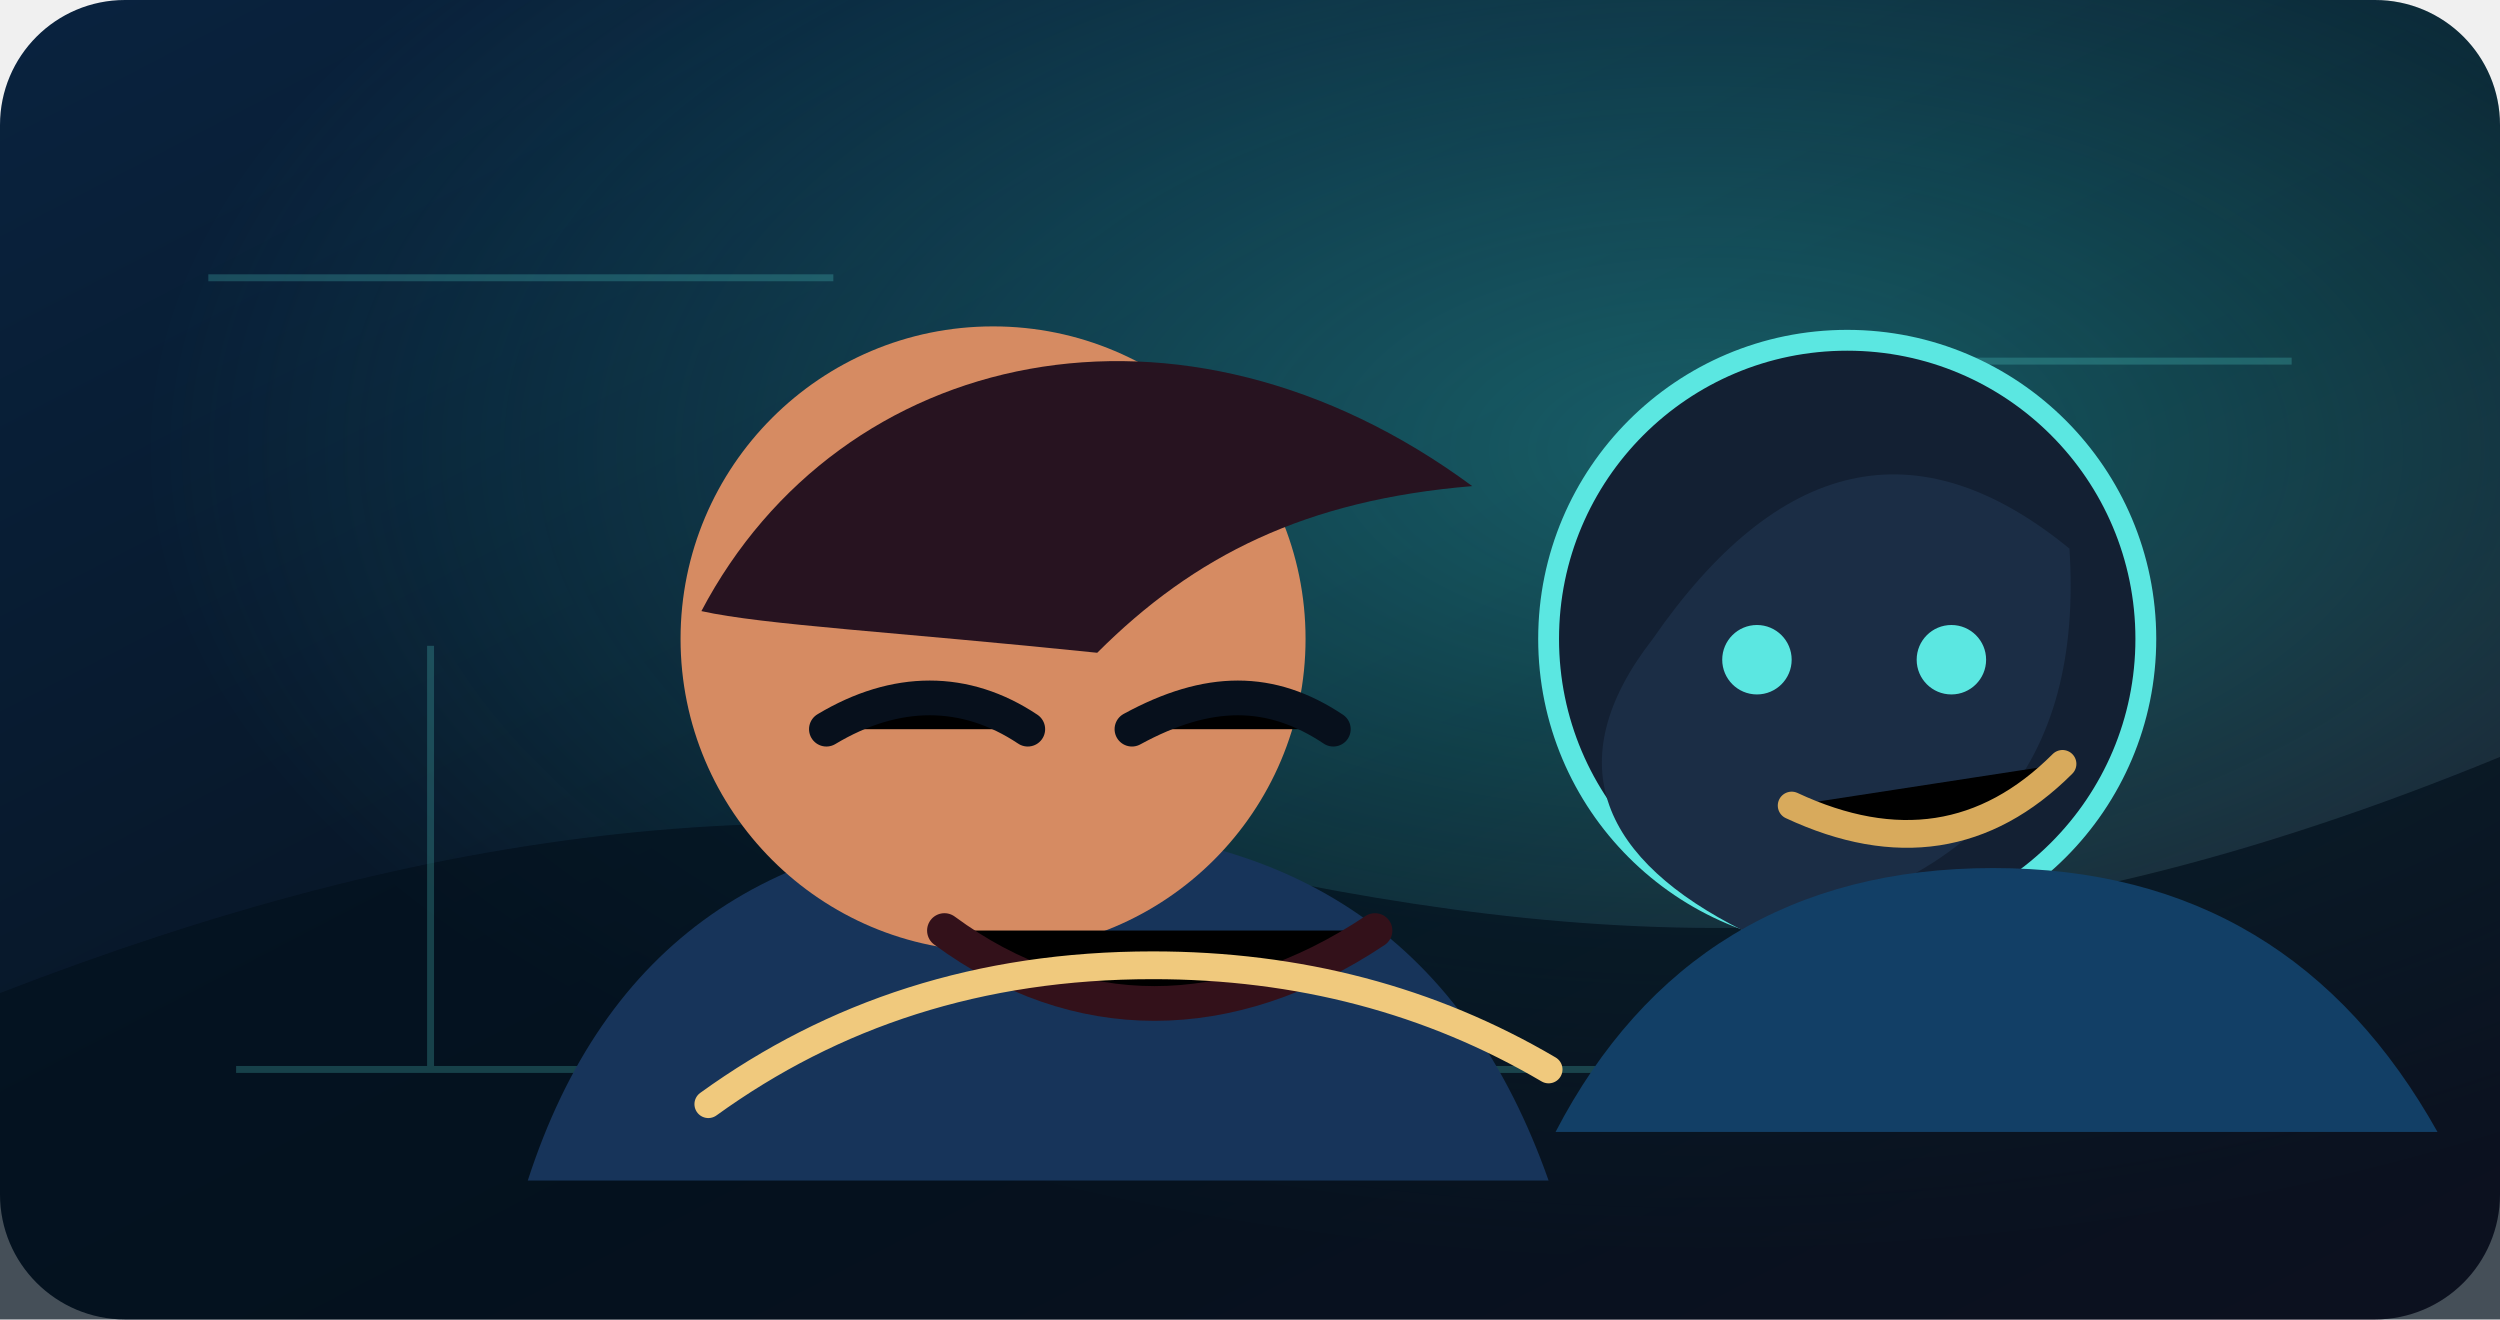
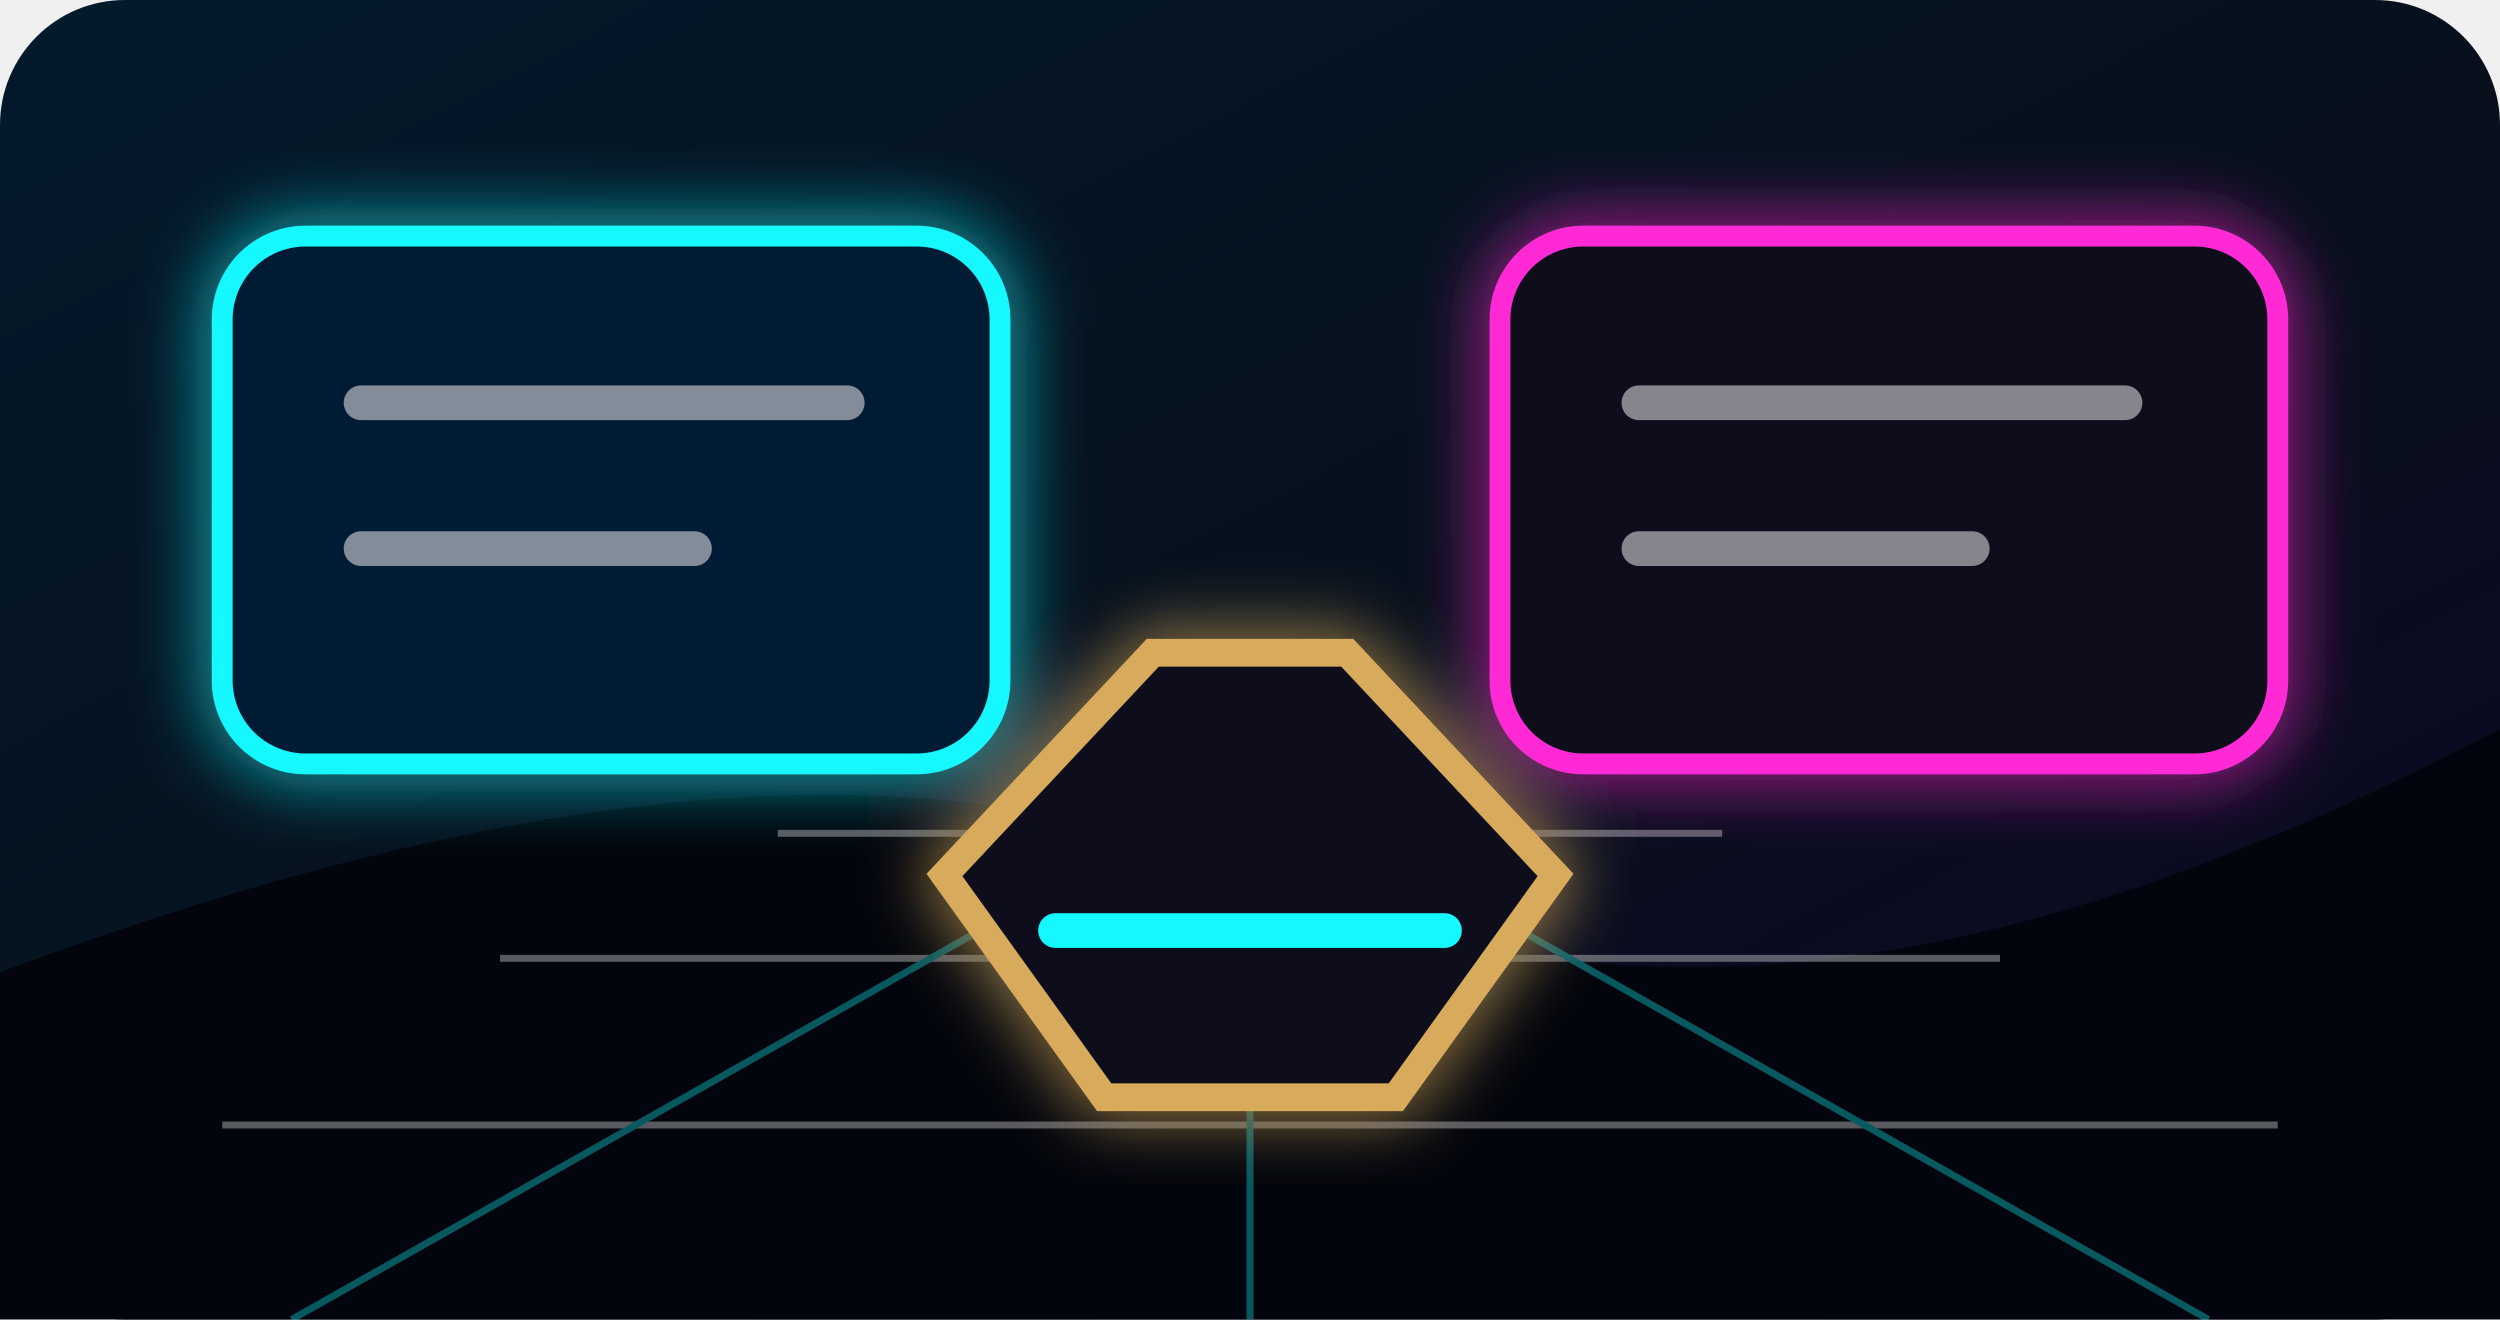
<svg xmlns="http://www.w3.org/2000/svg" viewBox="0 0 360 190" role="img" aria-labelledby="title desc">
  <defs>
    <linearGradient id="bg" x1="0" y1="0" x2="1" y2="1">
-       <stop offset="0" stop-color="#09233f" />
-       <stop offset=".58" stop-color="#071321" />
-       <stop offset="1" stop-color="#271225" />
+       <stop offset="0" stop-color="#031a2c" />
+       <stop offset=".52" stop-color="#07101c" />
+       <stop offset="1" stop-color="#0d0724" />
    </linearGradient>
-     <radialGradient id="glow" cx=".68" cy=".34" r=".62">
-       <stop offset="0" stop-color="#32d4d1" stop-opacity=".38" />
-       <stop offset="1" stop-color="#32d4d1" stop-opacity="0" />
-     </radialGradient>
+     <filter id="glow">
+       <feGaussianBlur stdDeviation="5" result="b" />
+       <feMerge>
+         <feMergeNode in="b" />
+         <feMergeNode in="SourceGraphic" />
+       </feMerge>
+     </filter>
  </defs>
  <rect width="360" height="190" rx="18" fill="url(#bg)" />
-   <rect width="360" height="190" rx="18" fill="url(#glow)" />
-   <path d="M0 143c62-24 116-31 176-18 60 13 111 14 184-16v81H0z" fill="#03101d" opacity=".72" />
-   <g opacity=".22" stroke="#5be7e1">
-     <path d="M30 40h90M260 52h70M34 154h300" />
-     <path d="M62 154V93M286 154V79" />
+   <path d="M0 140c75-28 134-33 176-15 57 24 111 18 184-20v85H0z" fill="#02050d" />
+   <g opacity=".34">
+     <path d="M32 162h296M72 138h216M112 120h136" stroke="#fff" />
+     <path d="M180 112 42 190M180 112l138 78M180 112v78" stroke="#15f8ff" />
  </g>
-   <g transform="translate(190 34)">
-     <circle cx="76" cy="58" r="43" fill="#132033" stroke="#5be7e1" stroke-width="3" />
-     <path d="M48 58c18-26 38-31 60-13 2 31-13 49-47 55-20-10-27-24-13-42z" fill="#1b2d45" />
-     <circle cx="63" cy="61" r="5" fill="#5be7e1" />
-     <circle cx="91" cy="61" r="5" fill="#5be7e1" />
-     <path d="M68 82c15 7 28 5 39-6" stroke="#d8aa5c" stroke-width="4" stroke-linecap="round" />
-     <path d="M34 129c13-25 34-38 63-38s50 13 64 38z" fill="#123f66" />
-   </g>
-   <g transform="translate(58 38)">
-     <path d="M18 132c11-34 35-51 73-51s62 17 74 51z" fill="#17345a" />
-     <circle cx="85" cy="54" r="45" fill="#d68b62" />
-     <path d="M43 50c20-38 69-49 111-18-24 2-40 10-54 24-29-3-48-4-57-6z" fill="#271320" />
-     <path d="M61 67c10-6 20-6 29 0M105 67c11-6 20-6 29 0" stroke="#07101c" stroke-width="5" stroke-linecap="round" />
-     <path d="M78 96c19 14 41 14 62 0" stroke="#33111a" stroke-width="5" stroke-linecap="round" />
-     <path d="M44 121c18-13 39-20 64-20 21 0 40 5 57 15" fill="none" stroke="#f0c97d" stroke-width="4" stroke-linecap="round" />
+   <g filter="url(#glow)">
+     <rect x="32" y="34" width="112" height="76" rx="12" fill="#061b34" stroke="#15f8ff" stroke-width="3" />
+     <rect x="216" y="34" width="112" height="76" rx="12" fill="#10091d" stroke="#ff2bd6" stroke-width="3" />
+     <path d="M52 58h70M52 79h48M236 58h70M236 79h48" stroke="#fff" stroke-opacity=".5" stroke-width="5" stroke-linecap="round" />
+     <path d="M136 126l30-32h28l30 32-23 32h-42z" fill="#07101c" stroke="#d8aa5c" stroke-width="4" />
+     <path d="M152 134h56" stroke="#15f8ff" stroke-width="5" stroke-linecap="round" />
  </g>
</svg>
